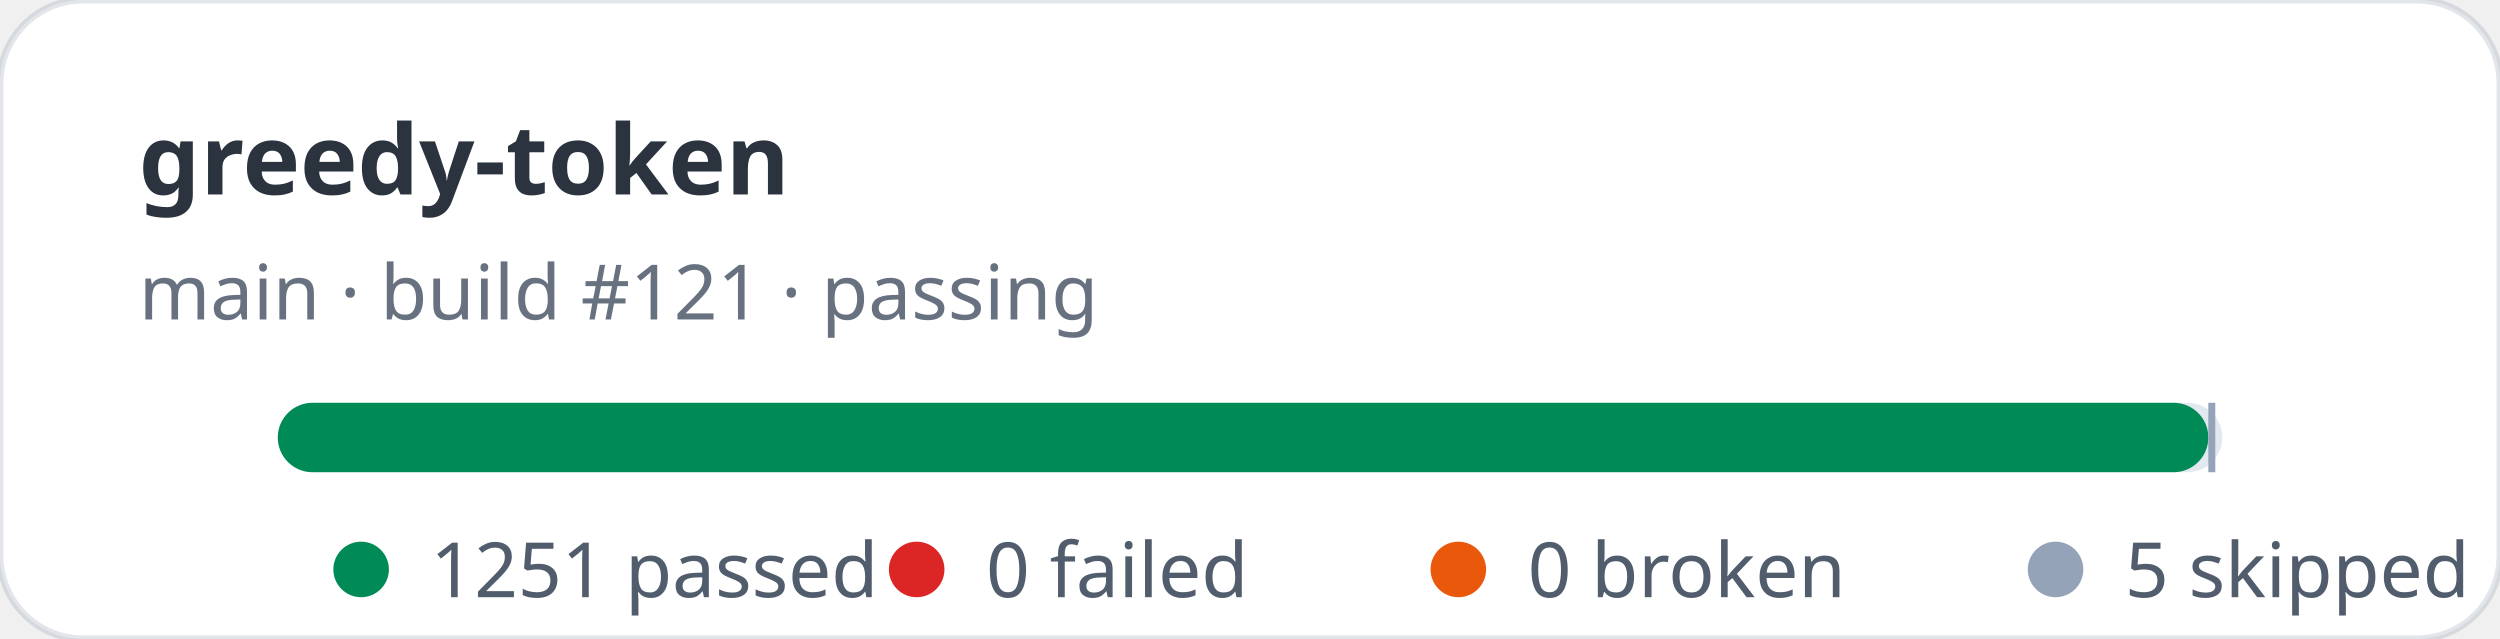
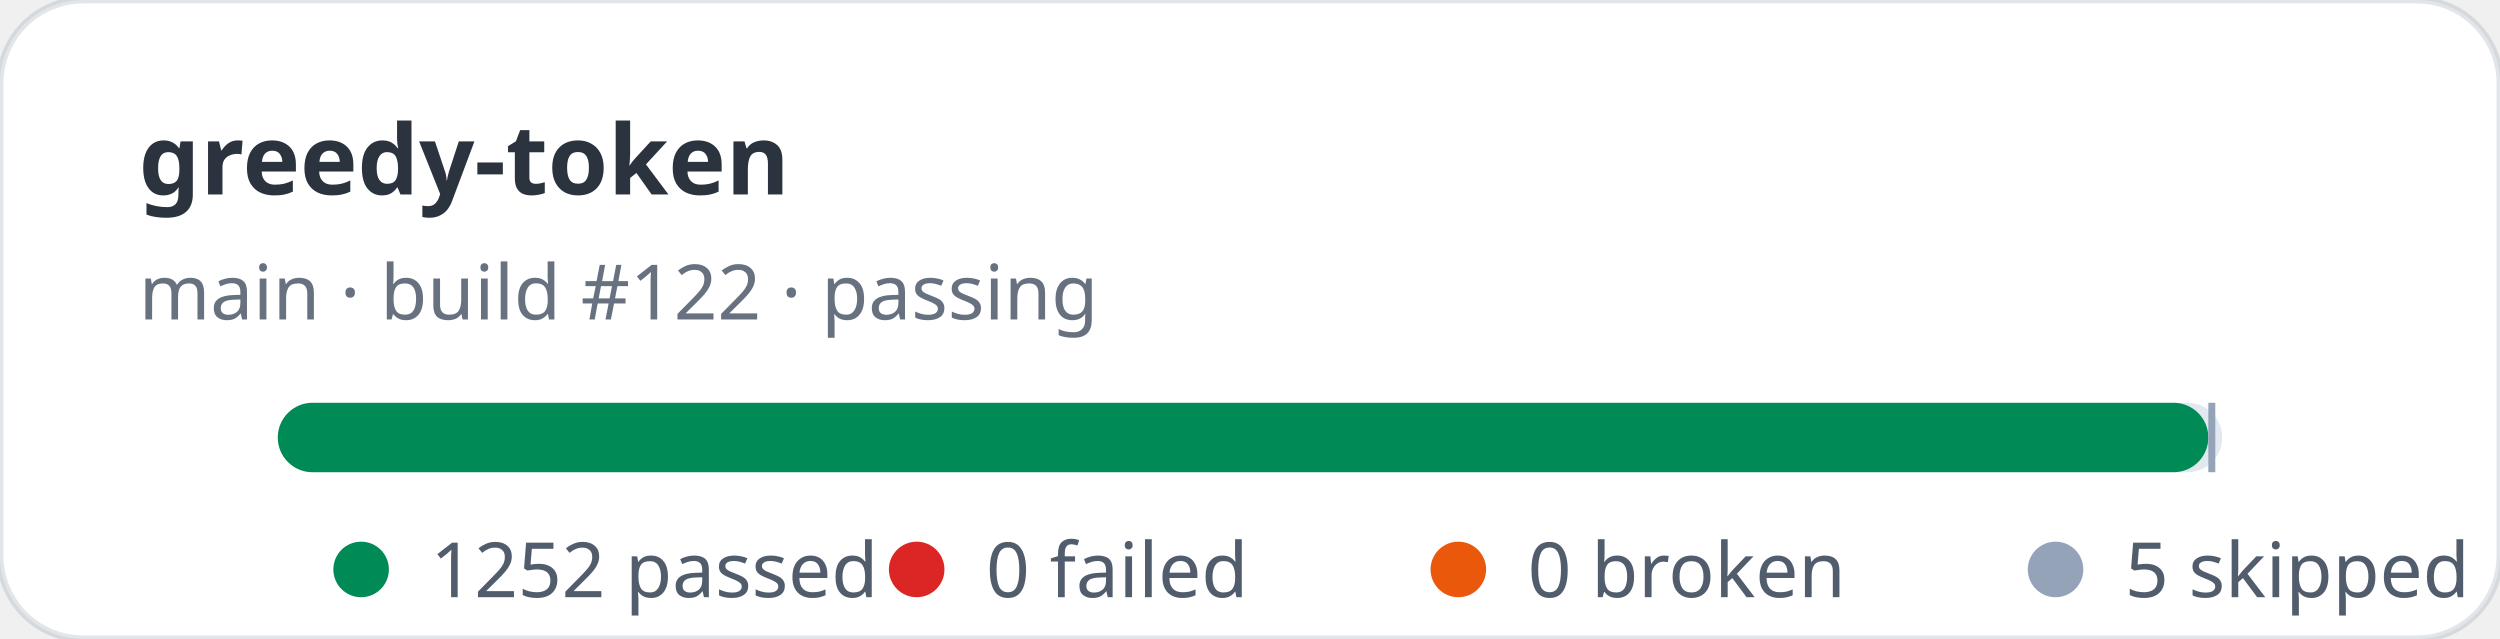
- <svg xmlns="http://www.w3.org/2000/svg" width="360" height="92" viewBox="0 0 360 92" role="img" aria-label="greedy-token stats: 1251 passed, 0 failed">
+ <svg xmlns="http://www.w3.org/2000/svg" width="360" height="92" viewBox="0 0 360 92" role="img" aria-label="greedy-token stats: 1252 passed, 0 failed">
  <rect width="360" height="92" rx="12" fill="#ffffff" stroke="rgba(11,48,86,0.12)" />
  <text x="20" y="28" fill="rgba(1,10,24,0.83)" font-family="ui-sans-serif,system-ui,sans-serif" font-size="14" font-weight="700">greedy-token</text>
-   <text x="20" y="46" fill="rgba(2,19,44,0.6)" font-family="ui-sans-serif,system-ui,sans-serif" font-size="11">main · build #121 · passing</text>
+   <text x="20" y="46" fill="rgba(2,19,44,0.6)" font-family="ui-sans-serif,system-ui,sans-serif" font-size="11">main · build #122 · passing</text>
  <rect x="40" y="58" width="280" height="10" rx="5" fill="#e2e8f0" />
  <rect x="40" y="58" width="278" height="10" rx="5" fill="#008a56" />
  <rect x="318" y="58" width="1" height="10" fill="#94a3b8" />
  <g font-family="ui-sans-serif,system-ui,sans-serif" font-size="11" fill="rgba(1,18,40,0.68)">
    <circle cx="52" cy="82" r="4" fill="#008a56" />
-     <text x="62" y="86">1251 passed</text>
+     <text x="62" y="86">1252 passed</text>
    <circle cx="132" cy="82" r="4" fill="#dc2626" />
    <text x="142" y="86">0 failed</text>
    <circle cx="210" cy="82" r="4" fill="#ea580c" />
    <text x="220" y="86">0 broken</text>
    <circle cx="296" cy="82" r="4" fill="#94a3b8" />
    <text x="306" y="86">5 skipped</text>
  </g>
</svg>
